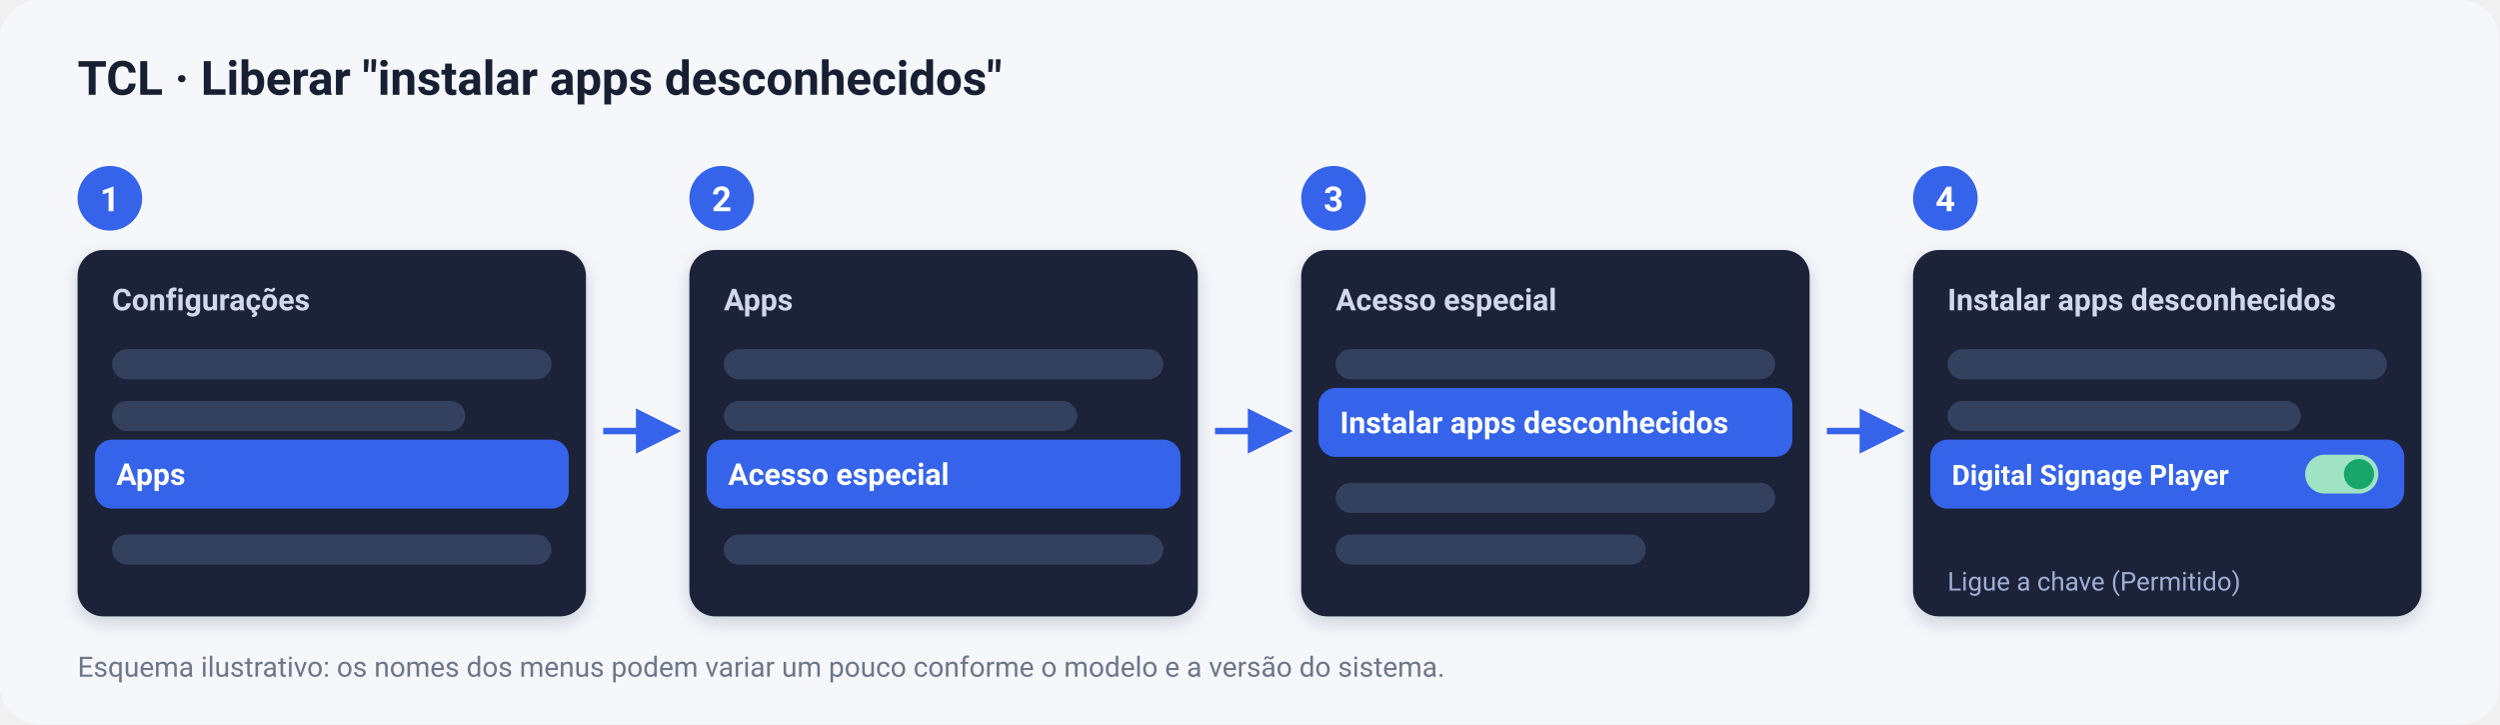
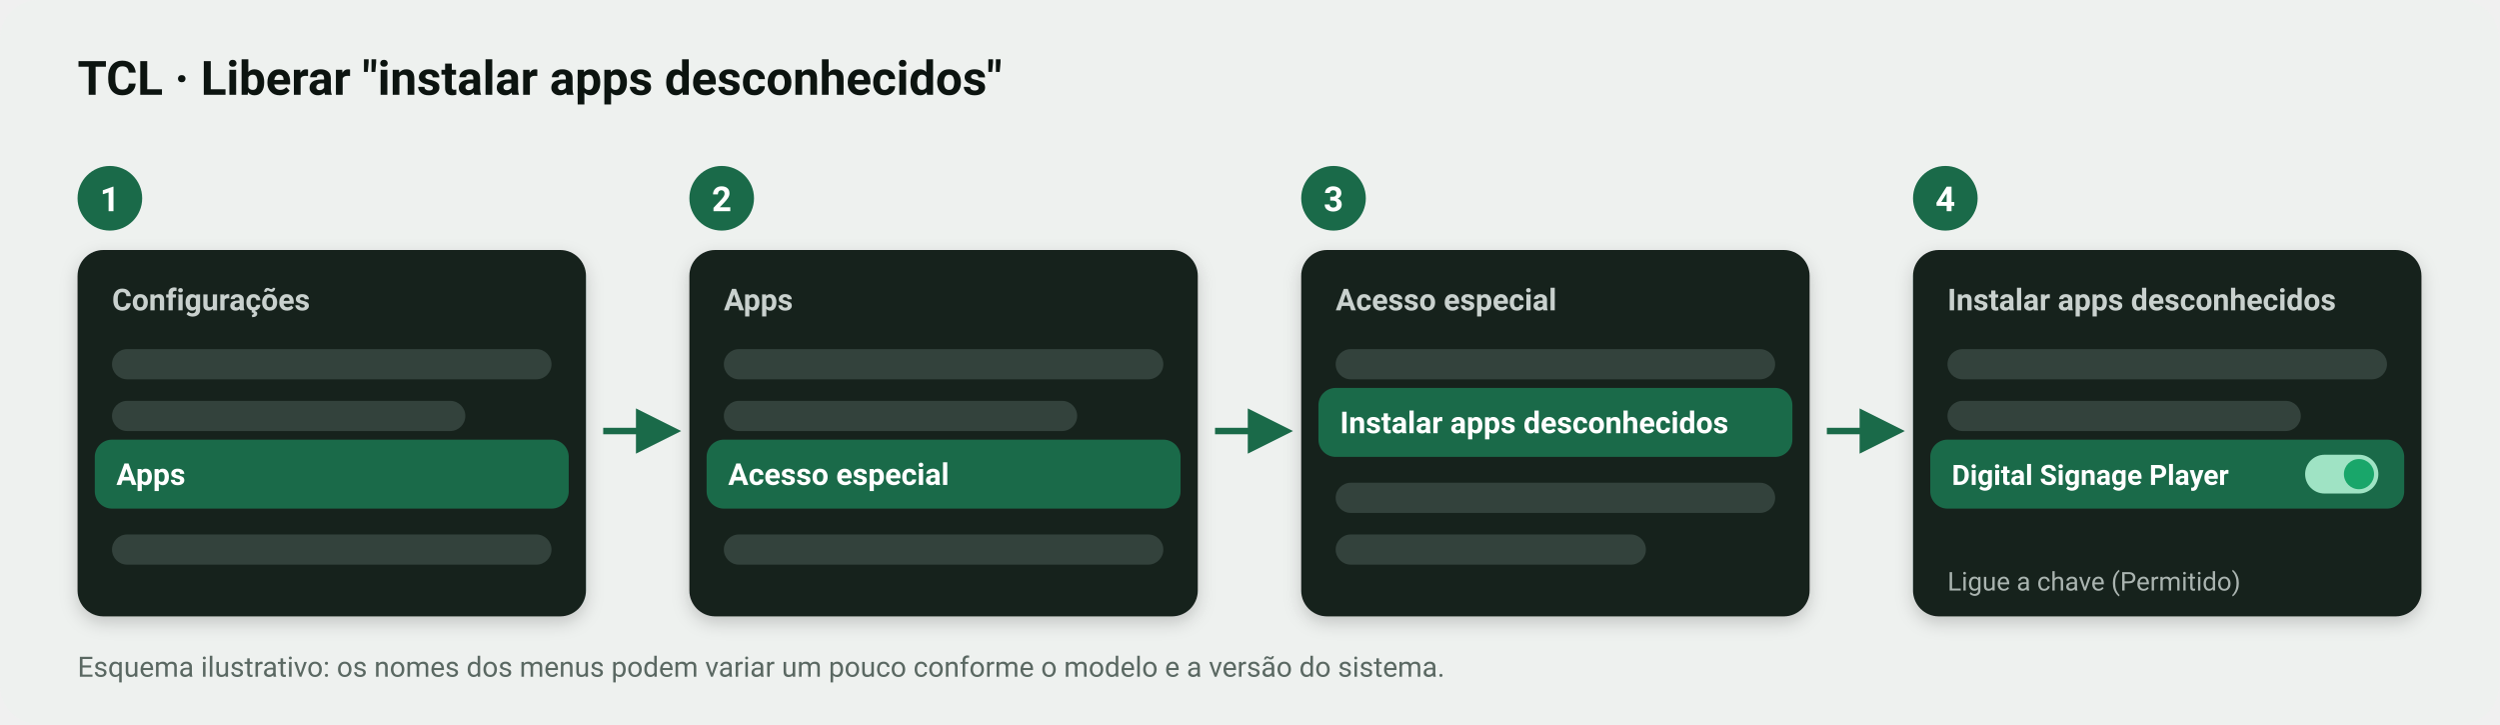
<svg xmlns="http://www.w3.org/2000/svg" viewBox="0 0 1160 336" width="1160" height="336" font-family="'Segoe UI', Roboto, 'Helvetica Neue', Arial, sans-serif">
  <defs>
    <marker id="arrow" viewBox="0 0 10 10" refX="8" refY="5" markerWidth="7" markerHeight="7" orient="auto-start-reverse">
-       <path d="M0 0 L10 5 L0 10 z" fill="#3563e9" />
+       <path d="M0 0 L10 5 L0 10 z" fill="#1a6a49" />
    </marker>
    <filter id="shadow" x="-10%" y="-10%" width="130%" height="140%">
-       <feDropShadow dx="0" dy="3" stdDeviation="4" flood-color="#10204a" flood-opacity=".18" />
+       <feDropShadow dx="0" dy="3" stdDeviation="4" flood-color="#06120d" flood-opacity=".18" />
    </filter>
  </defs>
-   <rect width="1160" height="336" rx="18" fill="#f5f7fb" />
-   <text x="36" y="44" font-size="22" font-weight="700" fill="#172033" text-anchor="start">TCL · Liberar "instalar apps desconhecidos"</text>
-   <circle cx="51" cy="92" r="15" fill="#3563e9" />
+   <rect width="1160" height="336" rx="18" fill="#eef1ef" />
+   <text x="36" y="44" font-size="22" font-weight="700" fill="#0c1410" text-anchor="start">TCL · Liberar "instalar apps desconhecidos"</text>
+   <circle cx="51" cy="92" r="15" fill="#1a6a49" />
  <text x="51" y="98" font-size="16" font-weight="700" fill="#ffffff" text-anchor="middle">1</text>
-   <rect x="36" y="116" width="236" height="170" rx="12" fill="#1b2438" filter="url(#shadow)" />
-   <text x="52" y="144" font-size="14" font-weight="700" fill="#cfd8ee" text-anchor="start">Configurações</text>
-   <rect x="52" y="162" width="204" height="14" rx="7" fill="#33405e" />
-   <rect x="52" y="186" width="164" height="14" rx="7" fill="#33405e" />
-   <rect x="44" y="204" width="220" height="32" rx="8" fill="#3563e9" />
+   <rect x="36" y="116" width="236" height="170" rx="12" fill="#16201c" filter="url(#shadow)" />
+   <text x="52" y="144" font-size="14" font-weight="700" fill="#c9d1ce" text-anchor="start">Configurações</text>
+   <rect x="52" y="162" width="204" height="14" rx="7" fill="#33423c" />
+   <rect x="52" y="186" width="164" height="14" rx="7" fill="#33423c" />
+   <rect x="44" y="204" width="220" height="32" rx="8" fill="#1a6a49" />
  <text x="54" y="225" font-size="14" font-weight="700" fill="#ffffff" text-anchor="start">Apps</text>
-   <rect x="52" y="248" width="204" height="14" rx="7" fill="#33405e" />
-   <line x1="280" y1="200" x2="312" y2="200" stroke="#3563e9" stroke-width="3" marker-end="url(#arrow)" />
-   <circle cx="335" cy="92" r="15" fill="#3563e9" />
+   <rect x="52" y="248" width="204" height="14" rx="7" fill="#33423c" />
+   <line x1="280" y1="200" x2="312" y2="200" stroke="#1a6a49" stroke-width="3" marker-end="url(#arrow)" />
+   <circle cx="335" cy="92" r="15" fill="#1a6a49" />
  <text x="335" y="98" font-size="16" font-weight="700" fill="#ffffff" text-anchor="middle">2</text>
-   <rect x="320" y="116" width="236" height="170" rx="12" fill="#1b2438" filter="url(#shadow)" />
-   <text x="336" y="144" font-size="14" font-weight="700" fill="#cfd8ee" text-anchor="start">Apps</text>
-   <rect x="336" y="162" width="204" height="14" rx="7" fill="#33405e" />
-   <rect x="336" y="186" width="164" height="14" rx="7" fill="#33405e" />
-   <rect x="328" y="204" width="220" height="32" rx="8" fill="#3563e9" />
+   <rect x="320" y="116" width="236" height="170" rx="12" fill="#16201c" filter="url(#shadow)" />
+   <text x="336" y="144" font-size="14" font-weight="700" fill="#c9d1ce" text-anchor="start">Apps</text>
+   <rect x="336" y="162" width="204" height="14" rx="7" fill="#33423c" />
+   <rect x="336" y="186" width="164" height="14" rx="7" fill="#33423c" />
+   <rect x="328" y="204" width="220" height="32" rx="8" fill="#1a6a49" />
  <text x="338" y="225" font-size="14" font-weight="700" fill="#ffffff" text-anchor="start">Acesso especial</text>
-   <rect x="336" y="248" width="204" height="14" rx="7" fill="#33405e" />
-   <line x1="564" y1="200" x2="596" y2="200" stroke="#3563e9" stroke-width="3" marker-end="url(#arrow)" />
-   <circle cx="619" cy="92" r="15" fill="#3563e9" />
+   <rect x="336" y="248" width="204" height="14" rx="7" fill="#33423c" />
+   <line x1="564" y1="200" x2="596" y2="200" stroke="#1a6a49" stroke-width="3" marker-end="url(#arrow)" />
+   <circle cx="619" cy="92" r="15" fill="#1a6a49" />
  <text x="619" y="98" font-size="16" font-weight="700" fill="#ffffff" text-anchor="middle">3</text>
-   <rect x="604" y="116" width="236" height="170" rx="12" fill="#1b2438" filter="url(#shadow)" />
-   <text x="620" y="144" font-size="14" font-weight="700" fill="#cfd8ee" text-anchor="start">Acesso especial</text>
-   <rect x="620" y="162" width="204" height="14" rx="7" fill="#33405e" />
-   <rect x="612" y="180" width="220" height="32" rx="8" fill="#3563e9" />
+   <rect x="604" y="116" width="236" height="170" rx="12" fill="#16201c" filter="url(#shadow)" />
+   <text x="620" y="144" font-size="14" font-weight="700" fill="#c9d1ce" text-anchor="start">Acesso especial</text>
+   <rect x="620" y="162" width="204" height="14" rx="7" fill="#33423c" />
+   <rect x="612" y="180" width="220" height="32" rx="8" fill="#1a6a49" />
  <text x="622" y="201" font-size="14" font-weight="700" fill="#ffffff" text-anchor="start">Instalar apps desconhecidos</text>
-   <rect x="620" y="224" width="204" height="14" rx="7" fill="#33405e" />
-   <rect x="620" y="248" width="144" height="14" rx="7" fill="#33405e" />
-   <line x1="848" y1="200" x2="880" y2="200" stroke="#3563e9" stroke-width="3" marker-end="url(#arrow)" />
-   <circle cx="903" cy="92" r="15" fill="#3563e9" />
+   <rect x="620" y="224" width="204" height="14" rx="7" fill="#33423c" />
+   <rect x="620" y="248" width="144" height="14" rx="7" fill="#33423c" />
+   <line x1="848" y1="200" x2="880" y2="200" stroke="#1a6a49" stroke-width="3" marker-end="url(#arrow)" />
+   <circle cx="903" cy="92" r="15" fill="#1a6a49" />
  <text x="903" y="98" font-size="16" font-weight="700" fill="#ffffff" text-anchor="middle">4</text>
-   <rect x="888" y="116" width="236" height="170" rx="12" fill="#1b2438" filter="url(#shadow)" />
-   <text x="904" y="144" font-size="14" font-weight="700" fill="#cfd8ee" text-anchor="start">Instalar apps desconhecidos</text>
-   <rect x="904" y="162" width="204" height="14" rx="7" fill="#33405e" />
-   <rect x="904" y="186" width="164" height="14" rx="7" fill="#33405e" />
-   <rect x="896" y="204" width="220" height="32" rx="8" fill="#3563e9" />
+   <rect x="888" y="116" width="236" height="170" rx="12" fill="#16201c" filter="url(#shadow)" />
+   <text x="904" y="144" font-size="14" font-weight="700" fill="#c9d1ce" text-anchor="start">Instalar apps desconhecidos</text>
+   <rect x="904" y="162" width="204" height="14" rx="7" fill="#33423c" />
+   <rect x="904" y="186" width="164" height="14" rx="7" fill="#33423c" />
+   <rect x="896" y="204" width="220" height="32" rx="8" fill="#1a6a49" />
  <text x="906" y="225" font-size="13" font-weight="700" fill="#ffffff" text-anchor="start">Digital Signage Player</text>
  <rect x="1070" y="211" width="34" height="18" rx="9" fill="#9fe3c4" />
  <circle cx="1095" cy="220" r="7" fill="#19a66a" />
-   <text x="904" y="274" font-size="12" font-weight="400" fill="#9fb0d6" text-anchor="start">Ligue a chave (Permitido)</text>
-   <text x="36" y="314" font-size="13" font-weight="400" fill="#6d7788" text-anchor="start">Esquema ilustrativo: os nomes dos menus podem variar um pouco conforme o modelo e a versão do sistema.</text>
+   <text x="904" y="274" font-size="12" font-weight="400" fill="#aab4b0" text-anchor="start">Ligue a chave (Permitido)</text>
+   <text x="36" y="314" font-size="13" font-weight="400" fill="#5a6862" text-anchor="start">Esquema ilustrativo: os nomes dos menus podem variar um pouco conforme o modelo e a versão do sistema.</text>
</svg>
